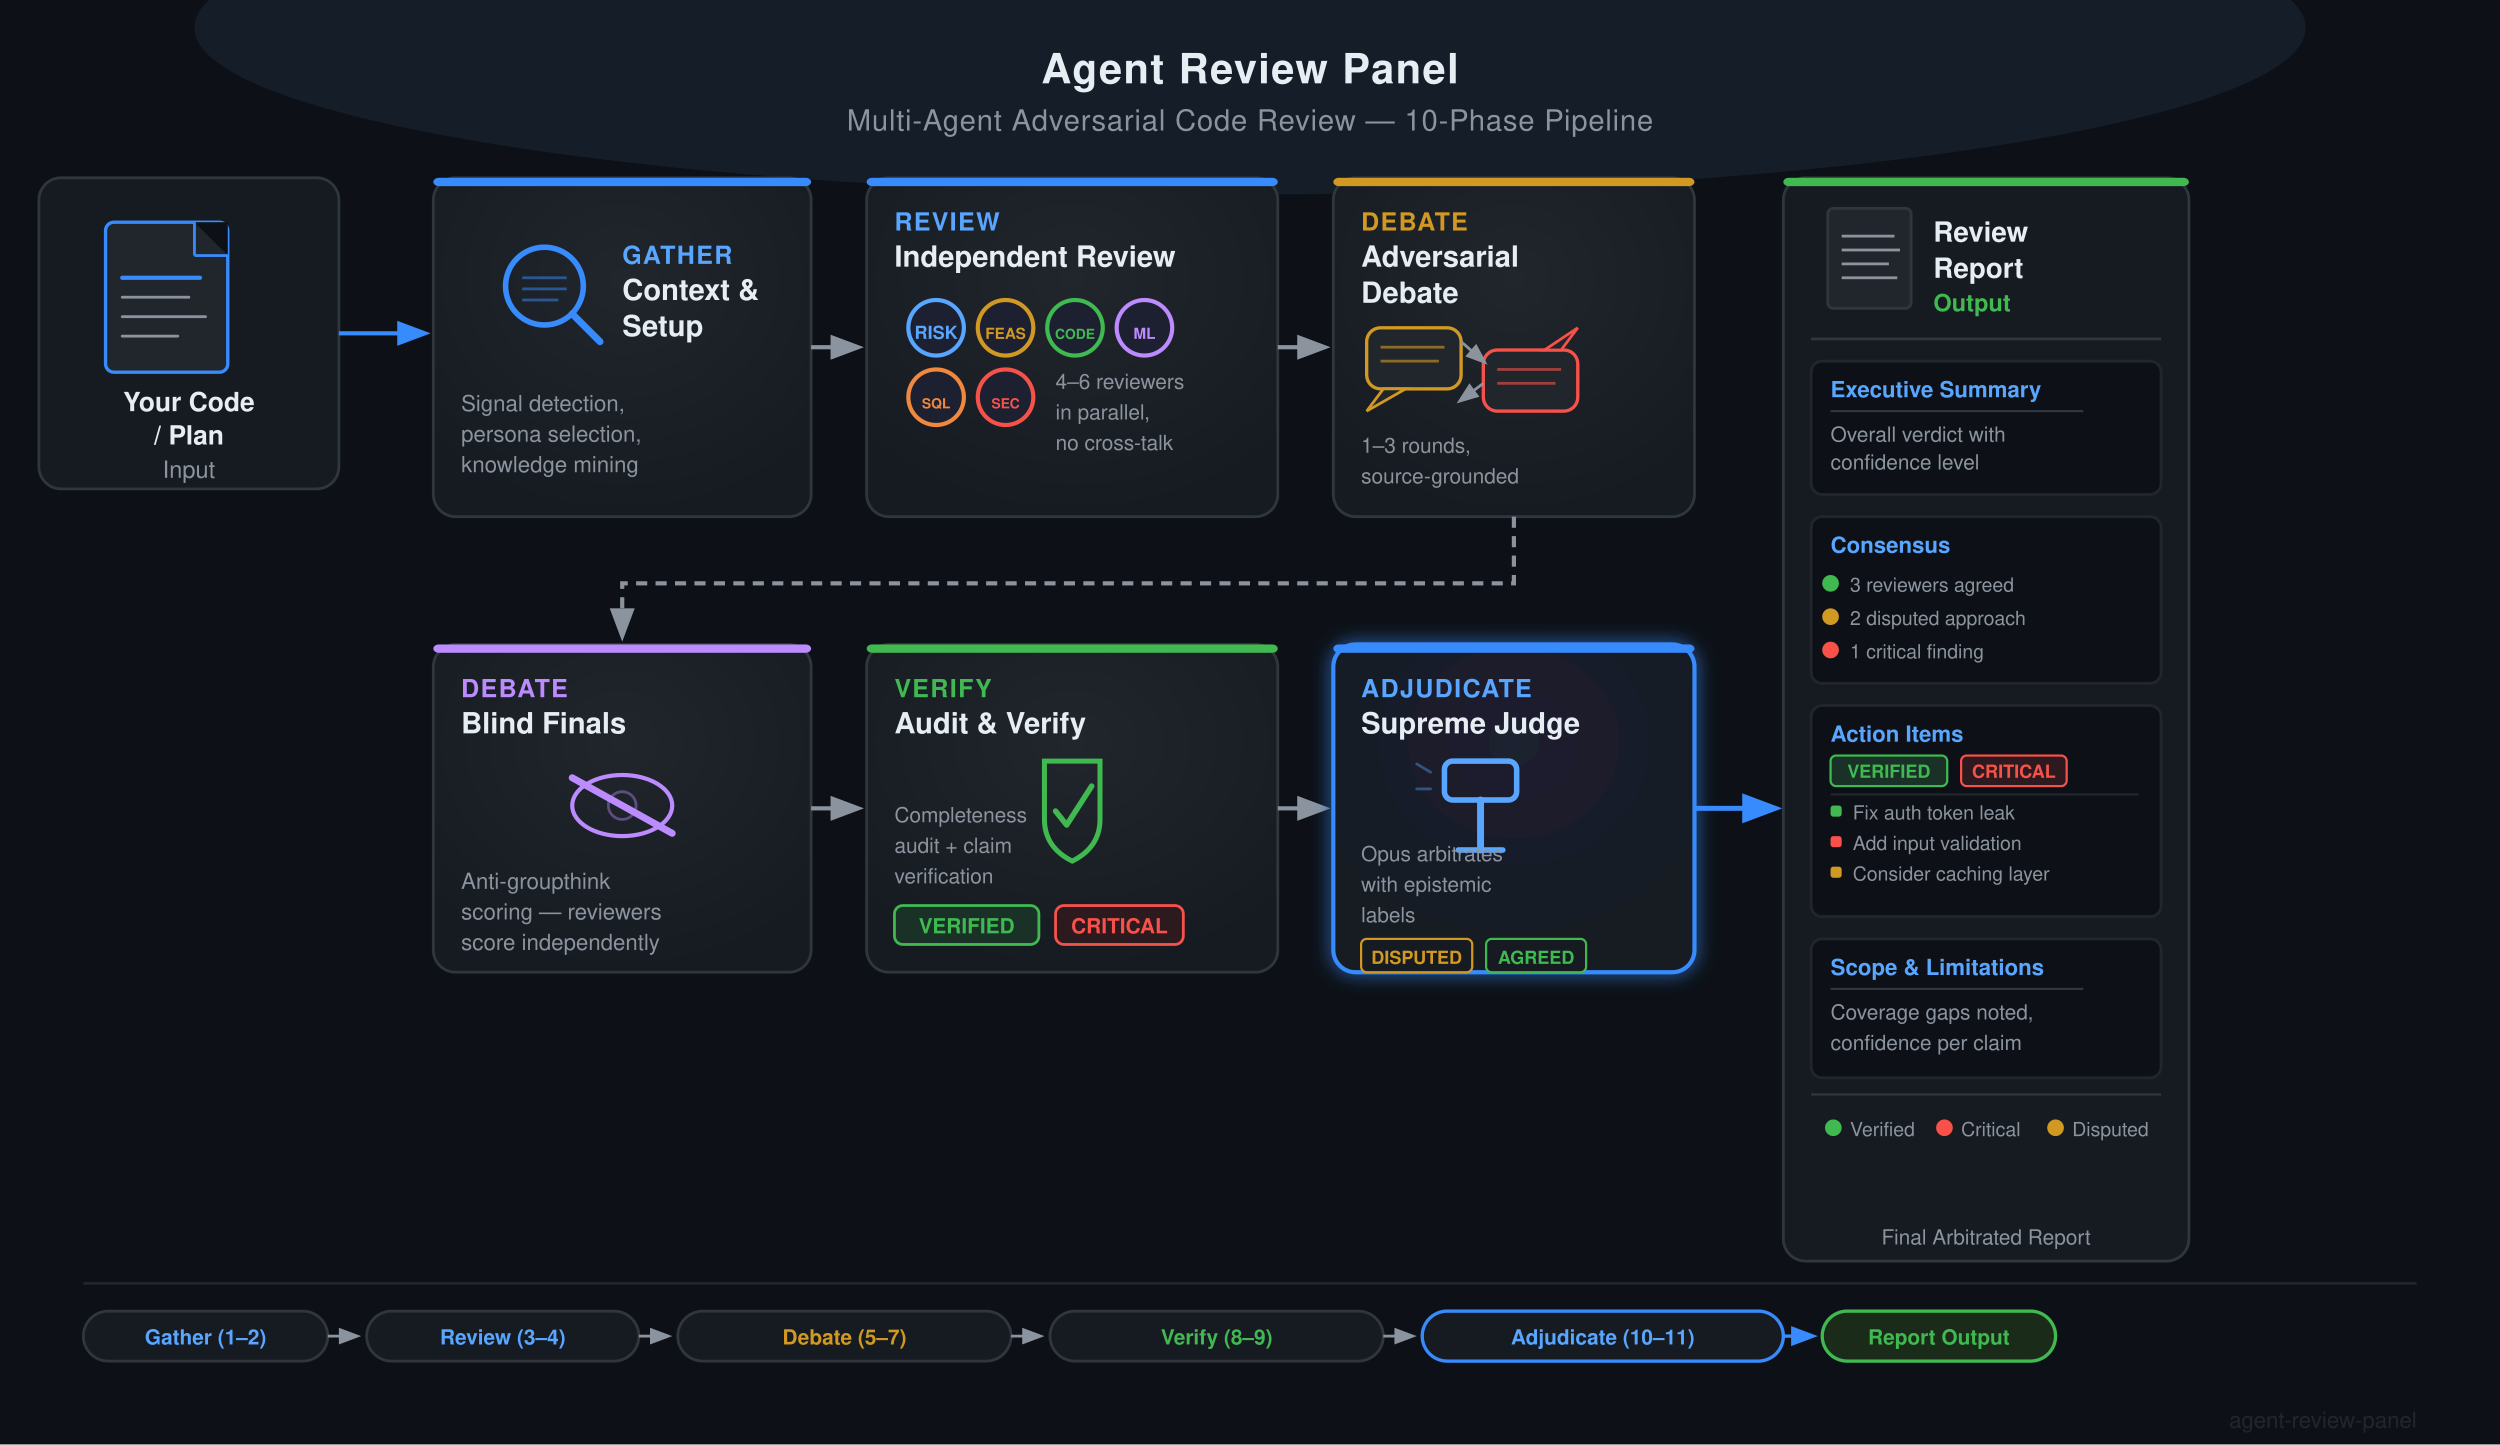
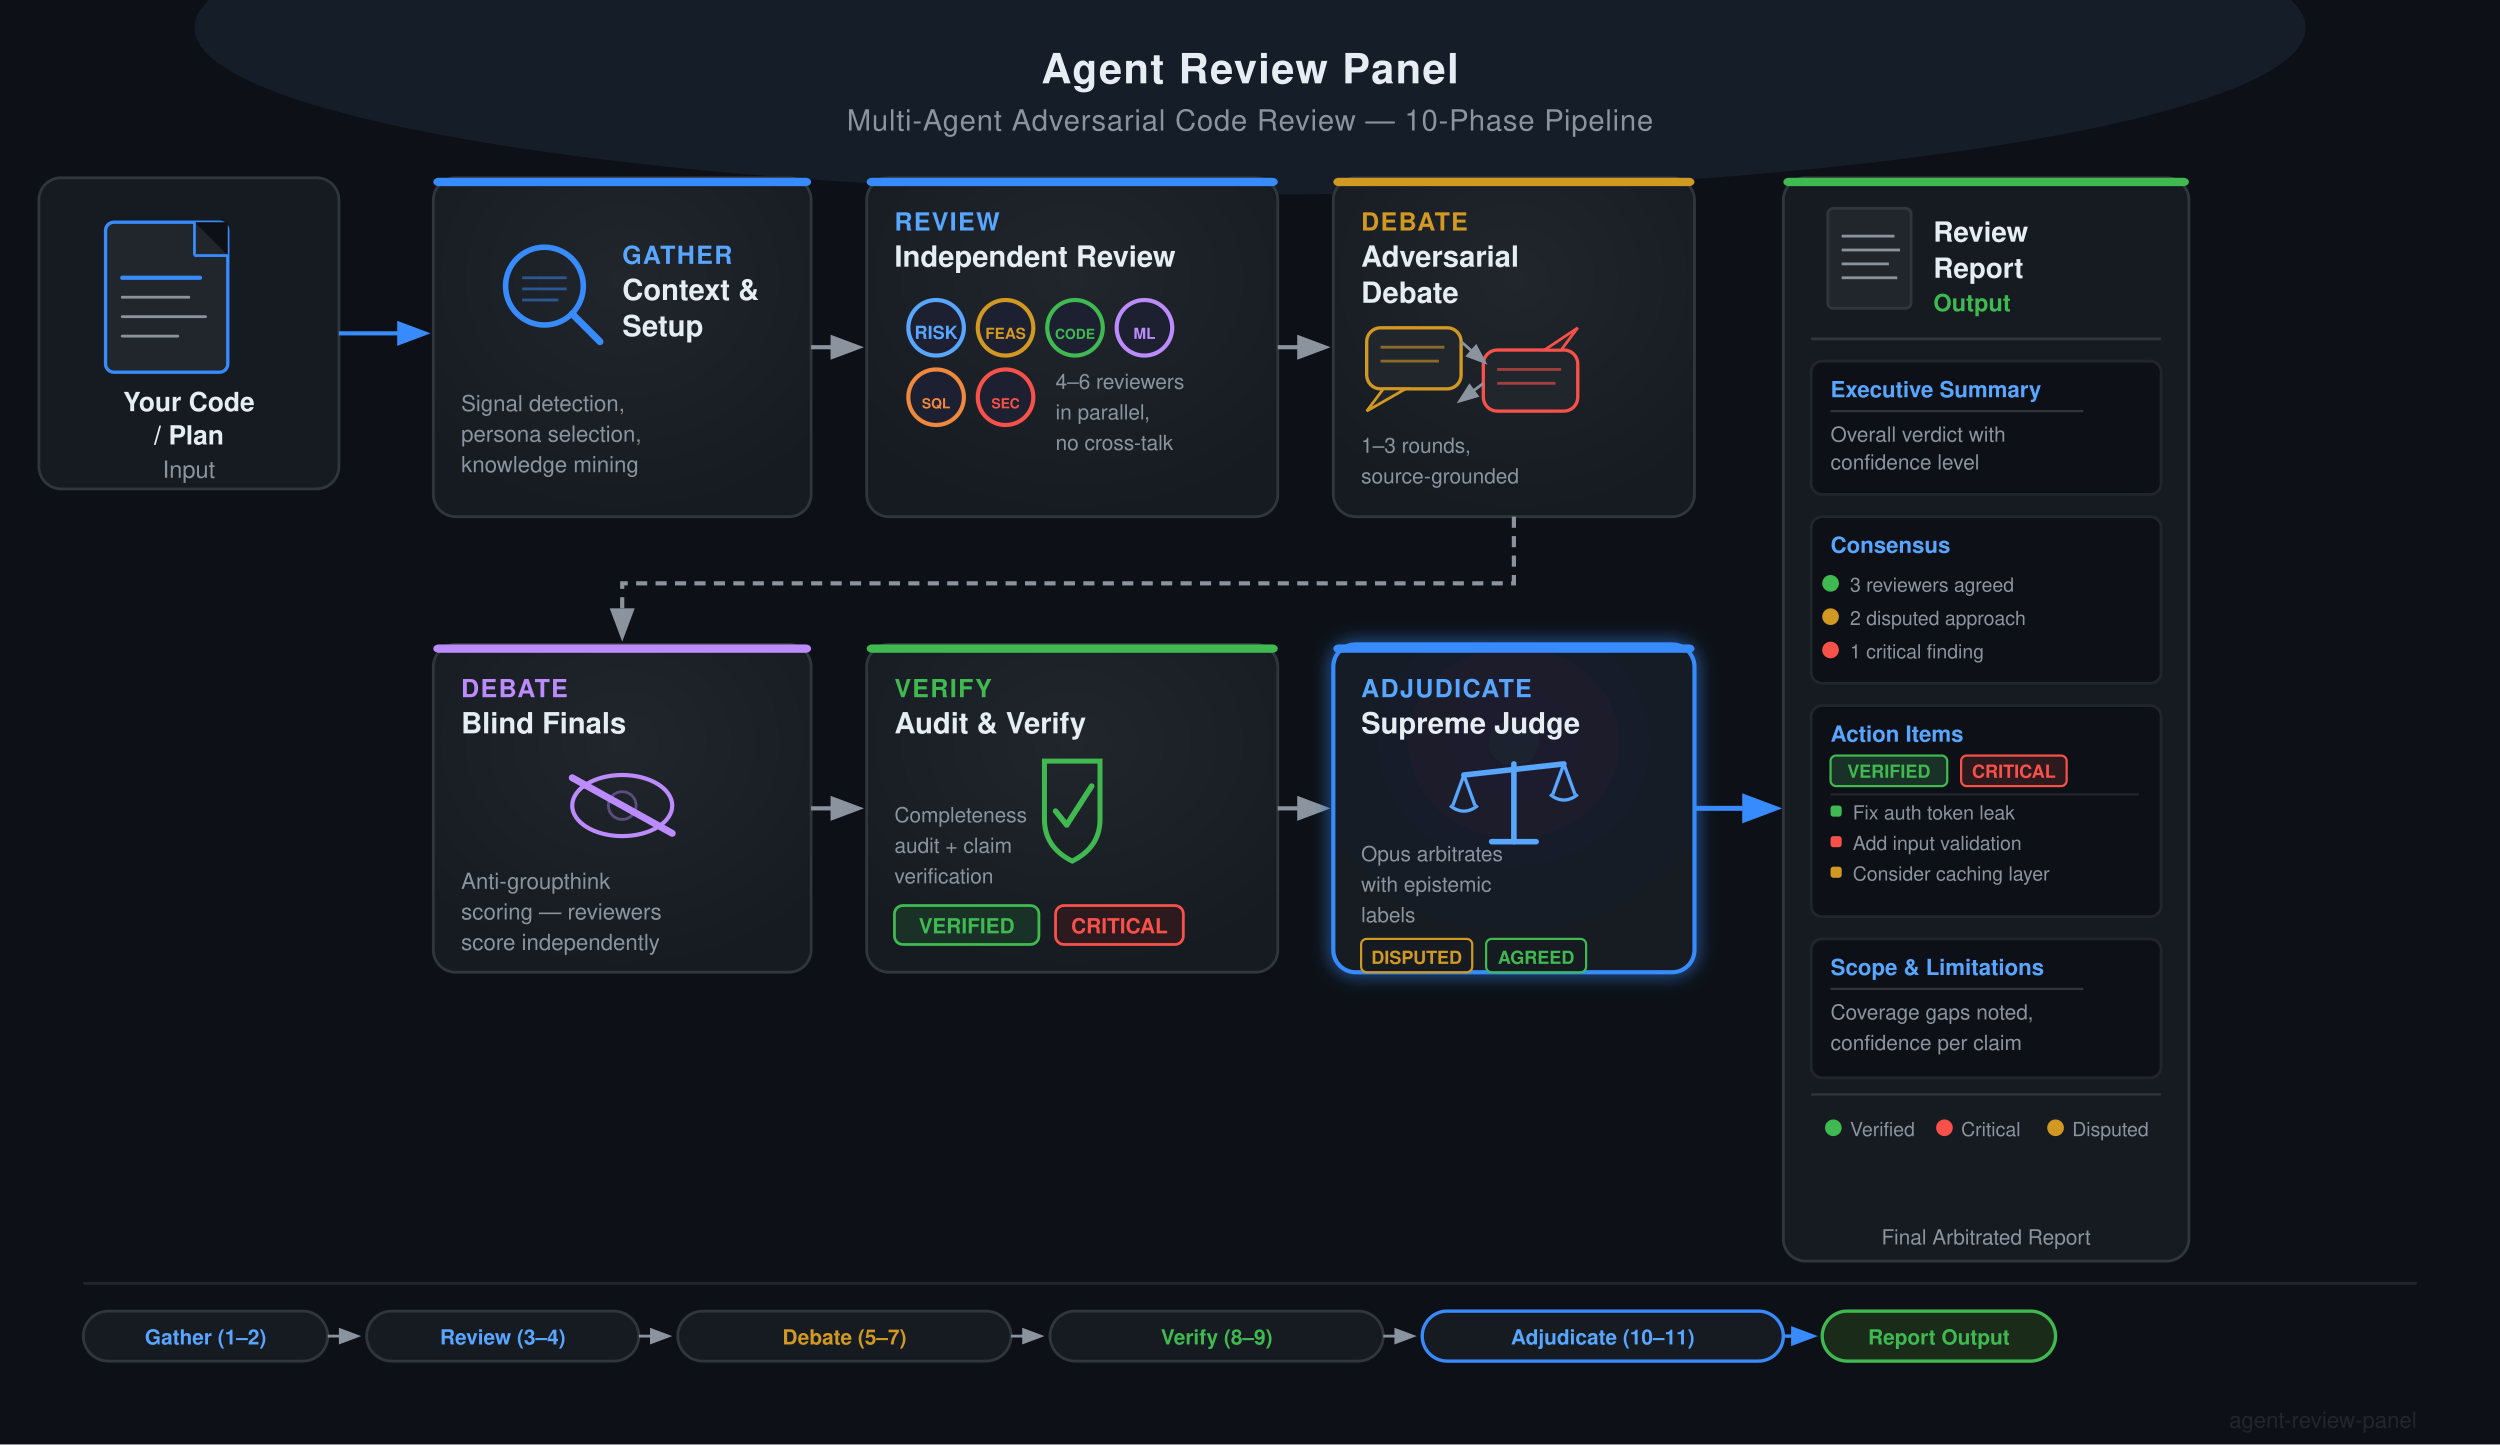
<svg xmlns="http://www.w3.org/2000/svg" viewBox="0 0 900 520" width="900" height="520" style="font-family:-apple-system,BlinkMacSystemFont,'Segoe UI',Helvetica,Arial,sans-serif;">
  <defs>
    <linearGradient id="bgGrad" x1="0%" y1="0%" x2="100%" y2="100%">
      <stop offset="0%" style="stop-color:#0d1117;stop-opacity:1" />
      <stop offset="100%" style="stop-color:#0d1117;stop-opacity:1" />
    </linearGradient>
    <filter id="glow" x="-20%" y="-20%" width="140%" height="140%">
      <feGaussianBlur stdDeviation="3" result="coloredBlur" />
      <feMerge>
        <feMergeNode in="coloredBlur" />
        <feMergeNode in="SourceGraphic" />
      </feMerge>
    </filter>
    <filter id="blueGlow" x="-30%" y="-30%" width="160%" height="160%">
      <feGaussianBlur stdDeviation="4" result="coloredBlur" />
      <feMerge>
        <feMergeNode in="coloredBlur" />
        <feMergeNode in="SourceGraphic" />
      </feMerge>
    </filter>
    <marker id="arrowGray" markerWidth="8" markerHeight="8" refX="6" refY="3" orient="auto">
      <path d="M0,0 L0,6 L8,3 z" fill="#8b949e" />
    </marker>
    <marker id="arrowBlue" markerWidth="8" markerHeight="8" refX="6" refY="3" orient="auto">
      <path d="M0,0 L0,6 L8,3 z" fill="#388bfd" />
    </marker>
    <radialGradient id="cardSheen" cx="50%" cy="30%" r="70%">
      <stop offset="0%" style="stop-color:#21262d;stop-opacity:1" />
      <stop offset="100%" style="stop-color:#161b22;stop-opacity:1" />
    </radialGradient>
    <radialGradient id="judgeSheen" cx="50%" cy="30%" r="70%">
      <stop offset="0%" style="stop-color:#1c2030;stop-opacity:1" />
      <stop offset="100%" style="stop-color:#161b22;stop-opacity:1" />
    </radialGradient>
  </defs>
  <rect width="900" height="520" fill="#0d1117" />
  <ellipse cx="450" cy="10" rx="380" ry="60" fill="#1c2a3a" opacity="0.5" />
  <text x="450" y="30" text-anchor="middle" fill="#e6edf3" font-size="15" font-weight="700" letter-spacing="0.5">Agent Review Panel</text>
  <text x="450" y="47" text-anchor="middle" fill="#8b949e" font-size="10.5" letter-spacing="0.3">Multi-Agent Adversarial Code Review — 10-Phase Pipeline</text>
  <rect x="14" y="64" width="108" height="112" rx="8" fill="#161b22" stroke="#30363d" stroke-width="1" />
  <rect x="38" y="80" width="44" height="54" rx="3" fill="#21262d" stroke="#388bfd" stroke-width="1.2" />
  <polygon points="70,80 82,80 82,92" fill="#0d1117" />
  <line x1="70" y1="80" x2="70" y2="92" stroke="#388bfd" stroke-width="1" />
  <line x1="70" y1="92" x2="82" y2="92" stroke="#388bfd" stroke-width="1" />
  <line x1="44" y1="100" x2="72" y2="100" stroke="#388bfd" stroke-width="1.5" stroke-linecap="round" />
  <line x1="44" y1="107" x2="68" y2="107" stroke="#8b949e" stroke-width="1" stroke-linecap="round" />
  <line x1="44" y1="114" x2="74" y2="114" stroke="#8b949e" stroke-width="1" stroke-linecap="round" />
  <line x1="44" y1="121" x2="64" y2="121" stroke="#8b949e" stroke-width="1" stroke-linecap="round" />
  <text x="68" y="148" text-anchor="middle" fill="#e6edf3" font-size="9.5" font-weight="600">Your Code</text>
  <text x="68" y="160" text-anchor="middle" fill="#e6edf3" font-size="9.5" font-weight="600">/ Plan</text>
  <text x="68" y="172" text-anchor="middle" fill="#8b949e" font-size="8.5">Input</text>
  <line x1="122" y1="120" x2="152" y2="120" stroke="#388bfd" stroke-width="1.5" marker-end="url(#arrowBlue)" />
  <rect x="156" y="64" width="136" height="122" rx="8" fill="url(#cardSheen)" stroke="#30363d" stroke-width="1" />
  <rect x="156" y="64" width="136" height="3" rx="2" fill="#388bfd" />
  <circle cx="196" cy="103" r="14" fill="none" stroke="#388bfd" stroke-width="2" />
  <line x1="206" y1="113" x2="216" y2="123" stroke="#388bfd" stroke-width="2.5" stroke-linecap="round" />
  <line x1="188" y1="100" x2="204" y2="100" stroke="#388bfd" stroke-width="1" opacity="0.5" />
  <line x1="188" y1="104" x2="204" y2="104" stroke="#388bfd" stroke-width="1" opacity="0.5" />
  <line x1="188" y1="108" x2="201" y2="108" stroke="#388bfd" stroke-width="1" opacity="0.5" />
  <text x="224" y="95" fill="#58a6ff" font-size="9" font-weight="700" letter-spacing="0.5">GATHER</text>
  <text x="224" y="108" fill="#e6edf3" font-size="10.5" font-weight="600">Context &amp;</text>
  <text x="224" y="121" fill="#e6edf3" font-size="10.5" font-weight="600">Setup</text>
  <text x="166" y="148" fill="#8b949e" font-size="8">Signal detection,</text>
  <text x="166" y="159" fill="#8b949e" font-size="8">persona selection,</text>
  <text x="166" y="170" fill="#8b949e" font-size="8">knowledge mining</text>
  <line x1="292" y1="125" x2="308" y2="125" stroke="#8b949e" stroke-width="1.5" marker-end="url(#arrowGray)" />
  <rect x="312" y="64" width="148" height="122" rx="8" fill="url(#cardSheen)" stroke="#30363d" stroke-width="1" />
  <rect x="312" y="64" width="148" height="3" rx="2" fill="#388bfd" />
  <text x="322" y="83" fill="#58a6ff" font-size="9" font-weight="700" letter-spacing="0.5">REVIEW</text>
  <text x="322" y="96" fill="#e6edf3" font-size="10.5" font-weight="600">Independent Review</text>
  <circle cx="337" cy="118" r="10" fill="#1c2030" stroke="#58a6ff" stroke-width="1.5" />
  <text x="337" y="122" text-anchor="middle" fill="#58a6ff" font-size="6.5" font-weight="700">RISK</text>
  <circle cx="362" cy="118" r="10" fill="#1c2030" stroke="#d29922" stroke-width="1.5" />
  <text x="362" y="122" text-anchor="middle" fill="#d29922" font-size="5.5" font-weight="700">FEAS</text>
  <circle cx="387" cy="118" r="10" fill="#1c2030" stroke="#3fb950" stroke-width="1.5" />
  <text x="387" y="122" text-anchor="middle" fill="#3fb950" font-size="5" font-weight="700">CODE</text>
  <circle cx="412" cy="118" r="10" fill="#1c2030" stroke="#bc8cff" stroke-width="1.5" />
  <text x="412" y="122" text-anchor="middle" fill="#bc8cff" font-size="5.5" font-weight="700">ML</text>
  <circle cx="337" cy="143" r="10" fill="#1c2030" stroke="#f0883e" stroke-width="1.5" />
  <text x="337" y="147" text-anchor="middle" fill="#f0883e" font-size="5" font-weight="700">SQL</text>
  <circle cx="362" cy="143" r="10" fill="#1c2030" stroke="#f85149" stroke-width="1.5" />
  <text x="362" y="147" text-anchor="middle" fill="#f85149" font-size="5" font-weight="700">SEC</text>
  <text x="380" y="140" fill="#8b949e" font-size="7.5">4–6 reviewers</text>
  <text x="380" y="151" fill="#8b949e" font-size="7.5">in parallel,</text>
  <text x="380" y="162" fill="#8b949e" font-size="7.5">no cross-talk</text>
  <line x1="460" y1="125" x2="476" y2="125" stroke="#8b949e" stroke-width="1.5" marker-end="url(#arrowGray)" />
  <rect x="480" y="64" width="130" height="122" rx="8" fill="url(#cardSheen)" stroke="#30363d" stroke-width="1" />
  <rect x="480" y="64" width="130" height="3" rx="2" fill="#d29922" />
  <text x="490" y="83" fill="#d29922" font-size="9" font-weight="700" letter-spacing="0.5">DEBATE</text>
  <text x="490" y="96" fill="#e6edf3" font-size="10.5" font-weight="600">Adversarial</text>
  <text x="490" y="109" fill="#e6edf3" font-size="10.5" font-weight="600">Debate</text>
  <rect x="492" y="118" width="34" height="22" rx="5" fill="#21262d" stroke="#d29922" stroke-width="1.2" />
  <polygon points="498,140 492,148 506,140" fill="#21262d" stroke="#d29922" stroke-width="1" />
  <line x1="497" y1="125" x2="520" y2="125" stroke="#d29922" stroke-width="1" opacity="0.6" />
  <line x1="497" y1="130" x2="518" y2="130" stroke="#d29922" stroke-width="1" opacity="0.6" />
  <rect x="534" y="126" width="34" height="22" rx="5" fill="#21262d" stroke="#f85149" stroke-width="1.2" />
  <polygon points="556,126 568,118 562,126" fill="#21262d" stroke="#f85149" stroke-width="1" />
  <line x1="539" y1="133" x2="562" y2="133" stroke="#f85149" stroke-width="1" opacity="0.6" />
  <line x1="539" y1="138" x2="560" y2="138" stroke="#f85149" stroke-width="1" opacity="0.6" />
  <line x1="526" y1="123" x2="534" y2="130" stroke="#8b949e" stroke-width="1" marker-end="url(#arrowGray)" />
  <line x1="534" y1="138" x2="526" y2="144" stroke="#8b949e" stroke-width="1" marker-end="url(#arrowGray)" />
  <text x="490" y="163" fill="#8b949e" font-size="7.5">1–3 rounds,</text>
  <text x="490" y="174" fill="#8b949e" font-size="7.5">source-grounded</text>
  <path d="M545,186 L545,210 L224,210 L224,228" fill="none" stroke="#8b949e" stroke-width="1.5" stroke-dasharray="4,3" marker-end="url(#arrowGray)" />
  <rect x="156" y="232" width="136" height="118" rx="8" fill="url(#cardSheen)" stroke="#30363d" stroke-width="1" />
  <rect x="156" y="232" width="136" height="3" rx="2" fill="#bc8cff" />
  <text x="166" y="251" fill="#bc8cff" font-size="9" font-weight="700" letter-spacing="0.5">DEBATE</text>
  <text x="166" y="264" fill="#e6edf3" font-size="10.5" font-weight="600">Blind Finals</text>
  <ellipse cx="224" cy="290" rx="18" ry="11" fill="none" stroke="#bc8cff" stroke-width="1.5" />
  <line x1="206" y1="280" x2="242" y2="300" stroke="#bc8cff" stroke-width="2.5" stroke-linecap="round" />
  <circle cx="224" cy="290" r="5" fill="none" stroke="#bc8cff" stroke-width="1" opacity="0.4" />
  <text x="166" y="320" fill="#8b949e" font-size="8">Anti-groupthink</text>
  <text x="166" y="331" fill="#8b949e" font-size="8">scoring — reviewers</text>
  <text x="166" y="342" fill="#8b949e" font-size="8">score independently</text>
  <line x1="292" y1="291" x2="308" y2="291" stroke="#8b949e" stroke-width="1.5" marker-end="url(#arrowGray)" />
  <rect x="312" y="232" width="148" height="118" rx="8" fill="url(#cardSheen)" stroke="#30363d" stroke-width="1" />
  <rect x="312" y="232" width="148" height="3" rx="2" fill="#3fb950" />
  <text x="322" y="251" fill="#3fb950" font-size="9" font-weight="700" letter-spacing="0.5">VERIFY</text>
  <text x="322" y="264" fill="#e6edf3" font-size="10.5" font-weight="600">Audit &amp; Verify</text>
  <path d="M390,274 L390,274 L376,274 L376,295 Q376,305 386,310 Q396,305 396,295 L396,274 Z" fill="none" stroke="#3fb950" stroke-width="1.8" />
  <polyline points="380,292 384,297 393,283" fill="none" stroke="#3fb950" stroke-width="2" stroke-linecap="round" stroke-linejoin="round" />
  <text x="322" y="296" fill="#8b949e" font-size="7.5">Completeness</text>
  <text x="322" y="307" fill="#8b949e" font-size="7.5">audit + claim</text>
  <text x="322" y="318" fill="#8b949e" font-size="7.5">verification</text>
  <rect x="322" y="326" width="52" height="14" rx="3" fill="#1a3128" stroke="#3fb950" stroke-width="1" />
  <text x="348" y="336" text-anchor="middle" fill="#3fb950" font-size="7.5" font-weight="700">VERIFIED</text>
  <rect x="380" y="326" width="46" height="14" rx="3" fill="#2d1a1f" stroke="#f85149" stroke-width="1" />
  <text x="403" y="336" text-anchor="middle" fill="#f85149" font-size="7.5" font-weight="700">CRITICAL</text>
  <line x1="460" y1="291" x2="476" y2="291" stroke="#8b949e" stroke-width="1.5" marker-end="url(#arrowGray)" />
  <rect x="480" y="232" width="130" height="118" rx="8" fill="url(#judgeSheen)" stroke="#388bfd" stroke-width="1.5" filter="url(#glow)" />
  <rect x="480" y="232" width="130" height="3" rx="2" fill="#388bfd" />
  <text x="490" y="251" fill="#58a6ff" font-size="9" font-weight="700" letter-spacing="0.5">ADJUDICATE</text>
  <text x="490" y="264" fill="#e6edf3" font-size="10.5" font-weight="600">Supreme Judge</text>
-   <rect x="520" y="274" width="26" height="14" rx="3" fill="none" stroke="#58a6ff" stroke-width="2" />
-   <line x1="533" y1="288" x2="533" y2="306" stroke="#58a6ff" stroke-width="2.5" stroke-linecap="round" />
-   <line x1="525" y1="306" x2="541" y2="306" stroke="#58a6ff" stroke-width="2" stroke-linecap="round" />
-   <line x1="515" y1="278" x2="510" y2="275" stroke="#58a6ff" stroke-width="1" opacity="0.4" stroke-linecap="round" />
-   <line x1="515" y1="284" x2="510" y2="284" stroke="#58a6ff" stroke-width="1" opacity="0.4" stroke-linecap="round" />
+   <line x1="545" y1="275" x2="545" y2="303" stroke="#58a6ff" stroke-width="2" stroke-linecap="round" />
+   <line x1="537" y1="303" x2="553" y2="303" stroke="#58a6ff" stroke-width="2" stroke-linecap="round" />
+   <line x1="527" y1="279" x2="563" y2="275" stroke="#58a6ff" stroke-width="2" stroke-linecap="round" />
+   <line x1="527" y1="279" x2="523" y2="290" stroke="#58a6ff" stroke-width="1.2" />
+   <line x1="527" y1="279" x2="531" y2="290" stroke="#58a6ff" stroke-width="1.2" />
+   <path d="M522,290 Q527,294 532,290" fill="none" stroke="#58a6ff" stroke-width="1.2" />
+   <line x1="563" y1="275" x2="559" y2="286" stroke="#58a6ff" stroke-width="1.2" />
+   <line x1="563" y1="275" x2="567" y2="286" stroke="#58a6ff" stroke-width="1.2" />
+   <path d="M558,286 Q563,290 568,286" fill="none" stroke="#58a6ff" stroke-width="1.2" />
  <text x="490" y="310" fill="#8b949e" font-size="7.5">Opus arbitrates</text>
  <text x="490" y="321" fill="#8b949e" font-size="7.5">with epistemic</text>
  <text x="490" y="332" fill="#8b949e" font-size="7.5">labels</text>
  <rect x="490" y="338" width="40" height="12" rx="2" fill="#161b22" stroke="#d29922" stroke-width="0.8" />
  <text x="510" y="347" text-anchor="middle" fill="#d29922" font-size="6.5" font-weight="700">DISPUTED</text>
  <rect x="535" y="338" width="36" height="12" rx="2" fill="#161b22" stroke="#3fb950" stroke-width="0.8" />
  <text x="553" y="347" text-anchor="middle" fill="#3fb950" font-size="6.5" font-weight="700">AGREED</text>
  <line x1="610" y1="291" x2="638" y2="291" stroke="#388bfd" stroke-width="1.8" marker-end="url(#arrowBlue)" />
  <rect x="642" y="64" width="146" height="390" rx="8" fill="#161b22" stroke="#30363d" stroke-width="1" />
  <rect x="642" y="64" width="146" height="3" rx="2" fill="#3fb950" />
  <rect x="658" y="75" width="30" height="36" rx="2" fill="#21262d" stroke="#30363d" stroke-width="1" />
  <line x1="663" y1="85" x2="682" y2="85" stroke="#8b949e" stroke-width="1" />
  <line x1="663" y1="90" x2="684" y2="90" stroke="#8b949e" stroke-width="1" />
  <line x1="663" y1="95" x2="680" y2="95" stroke="#8b949e" stroke-width="1" />
  <line x1="663" y1="100" x2="683" y2="100" stroke="#8b949e" stroke-width="1" />
  <text x="696" y="87" fill="#e6edf3" font-size="10" font-weight="700">Review</text>
  <text x="696" y="100" fill="#e6edf3" font-size="10" font-weight="700">Report</text>
  <text x="696" y="112" fill="#3fb950" font-size="8.5" font-weight="600">Output</text>
  <line x1="652" y1="122" x2="778" y2="122" stroke="#30363d" stroke-width="1" />
  <rect x="652" y="130" width="126" height="48" rx="4" fill="#0d1117" stroke="#21262d" stroke-width="1" />
  <text x="659" y="143" fill="#58a6ff" font-size="8" font-weight="700">Executive Summary</text>
  <line x1="659" y1="148" x2="750" y2="148" stroke="#30363d" stroke-width="0.8" />
  <text x="659" y="159" fill="#8b949e" font-size="7.5">Overall verdict with</text>
  <text x="659" y="169" fill="#8b949e" font-size="7.5">confidence level</text>
  <rect x="652" y="186" width="126" height="60" rx="4" fill="#0d1117" stroke="#21262d" stroke-width="1" />
  <text x="659" y="199" fill="#58a6ff" font-size="8" font-weight="700">Consensus</text>
  <circle cx="659" cy="210" r="3" fill="#3fb950" />
  <text x="666" y="213" fill="#8b949e" font-size="7">3 reviewers agreed</text>
  <circle cx="659" cy="222" r="3" fill="#d29922" />
  <text x="666" y="225" fill="#8b949e" font-size="7">2 disputed approach</text>
  <circle cx="659" cy="234" r="3" fill="#f85149" />
  <text x="666" y="237" fill="#8b949e" font-size="7">1 critical finding</text>
  <rect x="652" y="254" width="126" height="76" rx="4" fill="#0d1117" stroke="#21262d" stroke-width="1" />
  <text x="659" y="267" fill="#58a6ff" font-size="8" font-weight="700">Action Items</text>
  <rect x="659" y="272" width="42" height="11" rx="2" fill="#1a3128" stroke="#3fb950" stroke-width="0.8" />
  <text x="680" y="280" text-anchor="middle" fill="#3fb950" font-size="6.5" font-weight="700">VERIFIED</text>
  <rect x="706" y="272" width="38" height="11" rx="2" fill="#2d1a1f" stroke="#f85149" stroke-width="0.8" />
  <text x="725" y="280" text-anchor="middle" fill="#f85149" font-size="6.5" font-weight="700">CRITICAL</text>
  <line x1="659" y1="286" x2="770" y2="286" stroke="#21262d" stroke-width="0.8" />
  <rect x="659" y="290" width="4" height="4" rx="1" fill="#3fb950" />
  <text x="667" y="295" fill="#8b949e" font-size="7">Fix auth token leak</text>
  <rect x="659" y="301" width="4" height="4" rx="1" fill="#f85149" />
  <text x="667" y="306" fill="#8b949e" font-size="7">Add input validation</text>
  <rect x="659" y="312" width="4" height="4" rx="1" fill="#d29922" />
  <text x="667" y="317" fill="#8b949e" font-size="7">Consider caching layer</text>
  <rect x="652" y="338" width="126" height="50" rx="4" fill="#0d1117" stroke="#21262d" stroke-width="1" />
  <text x="659" y="351" fill="#58a6ff" font-size="8" font-weight="700">Scope &amp; Limitations</text>
  <line x1="659" y1="356" x2="750" y2="356" stroke="#30363d" stroke-width="0.8" />
  <text x="659" y="367" fill="#8b949e" font-size="7.5">Coverage gaps noted,</text>
  <text x="659" y="378" fill="#8b949e" font-size="7.5">confidence per claim</text>
  <line x1="652" y1="394" x2="778" y2="394" stroke="#30363d" stroke-width="0.8" />
  <circle cx="660" cy="406" r="3" fill="#3fb950" />
  <text x="666" y="409" fill="#8b949e" font-size="7">Verified</text>
  <circle cx="700" cy="406" r="3" fill="#f85149" />
  <text x="706" y="409" fill="#8b949e" font-size="7">Critical</text>
  <circle cx="740" cy="406" r="3" fill="#d29922" />
  <text x="746" y="409" fill="#8b949e" font-size="7">Disputed</text>
  <text x="715" y="448" text-anchor="middle" fill="#8b949e" font-size="7.5">Final Arbitrated Report</text>
  <line x1="30" y1="462" x2="870" y2="462" stroke="#21262d" stroke-width="1" />
  <rect x="30" y="472" width="88" height="18" rx="9" fill="#161b22" stroke="#30363d" stroke-width="1" />
  <text x="74" y="484" text-anchor="middle" fill="#58a6ff" font-size="7.5" font-weight="600">Gather (1–2)</text>
  <line x1="118" y1="481" x2="128" y2="481" stroke="#8b949e" stroke-width="1" marker-end="url(#arrowGray)" />
  <rect x="132" y="472" width="98" height="18" rx="9" fill="#161b22" stroke="#30363d" stroke-width="1" />
  <text x="181" y="484" text-anchor="middle" fill="#58a6ff" font-size="7.5" font-weight="600">Review (3–4)</text>
  <line x1="230" y1="481" x2="240" y2="481" stroke="#8b949e" stroke-width="1" marker-end="url(#arrowGray)" />
  <rect x="244" y="472" width="120" height="18" rx="9" fill="#161b22" stroke="#30363d" stroke-width="1" />
  <text x="304" y="484" text-anchor="middle" fill="#d29922" font-size="7.5" font-weight="600">Debate (5–7)</text>
  <line x1="364" y1="481" x2="374" y2="481" stroke="#8b949e" stroke-width="1" marker-end="url(#arrowGray)" />
  <rect x="378" y="472" width="120" height="18" rx="9" fill="#161b22" stroke="#30363d" stroke-width="1" />
  <text x="438" y="484" text-anchor="middle" fill="#3fb950" font-size="7.5" font-weight="600">Verify (8–9)</text>
  <line x1="498" y1="481" x2="508" y2="481" stroke="#8b949e" stroke-width="1" marker-end="url(#arrowGray)" />
  <rect x="512" y="472" width="130" height="18" rx="9" fill="#161b22" stroke="#388bfd" stroke-width="1.2" />
  <text x="577" y="484" text-anchor="middle" fill="#58a6ff" font-size="7.5" font-weight="700">Adjudicate (10–11)</text>
  <line x1="642" y1="481" x2="652" y2="481" stroke="#388bfd" stroke-width="1.2" marker-end="url(#arrowBlue)" />
  <rect x="656" y="472" width="84" height="18" rx="9" fill="#1a2b1a" stroke="#3fb950" stroke-width="1.2" />
  <text x="698" y="484" text-anchor="middle" fill="#3fb950" font-size="7.5" font-weight="700">Report Output</text>
  <text x="870" y="514" text-anchor="end" fill="#21262d" font-size="8">agent-review-panel</text>
</svg>
